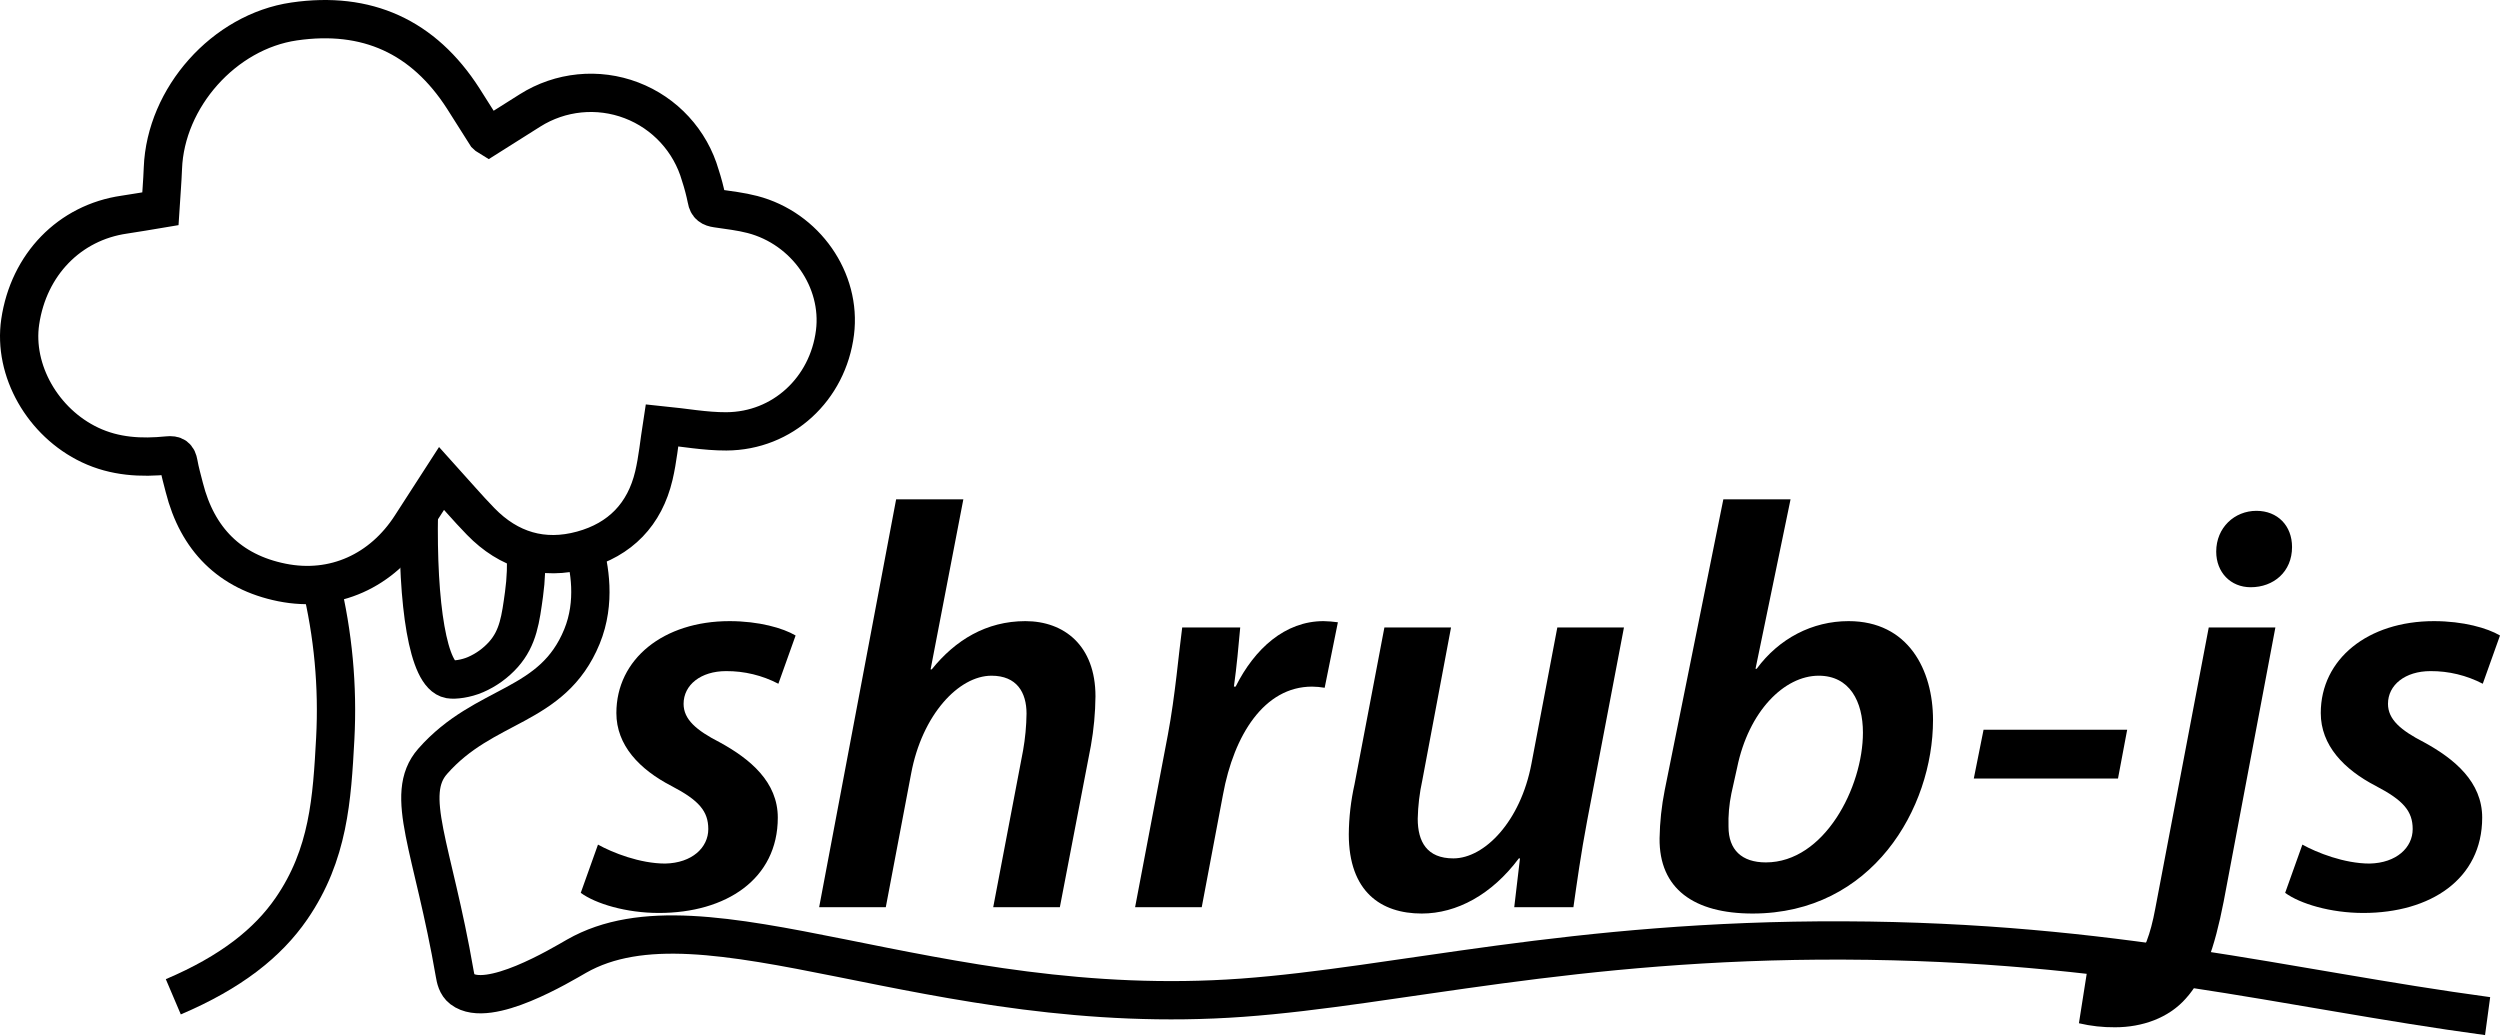
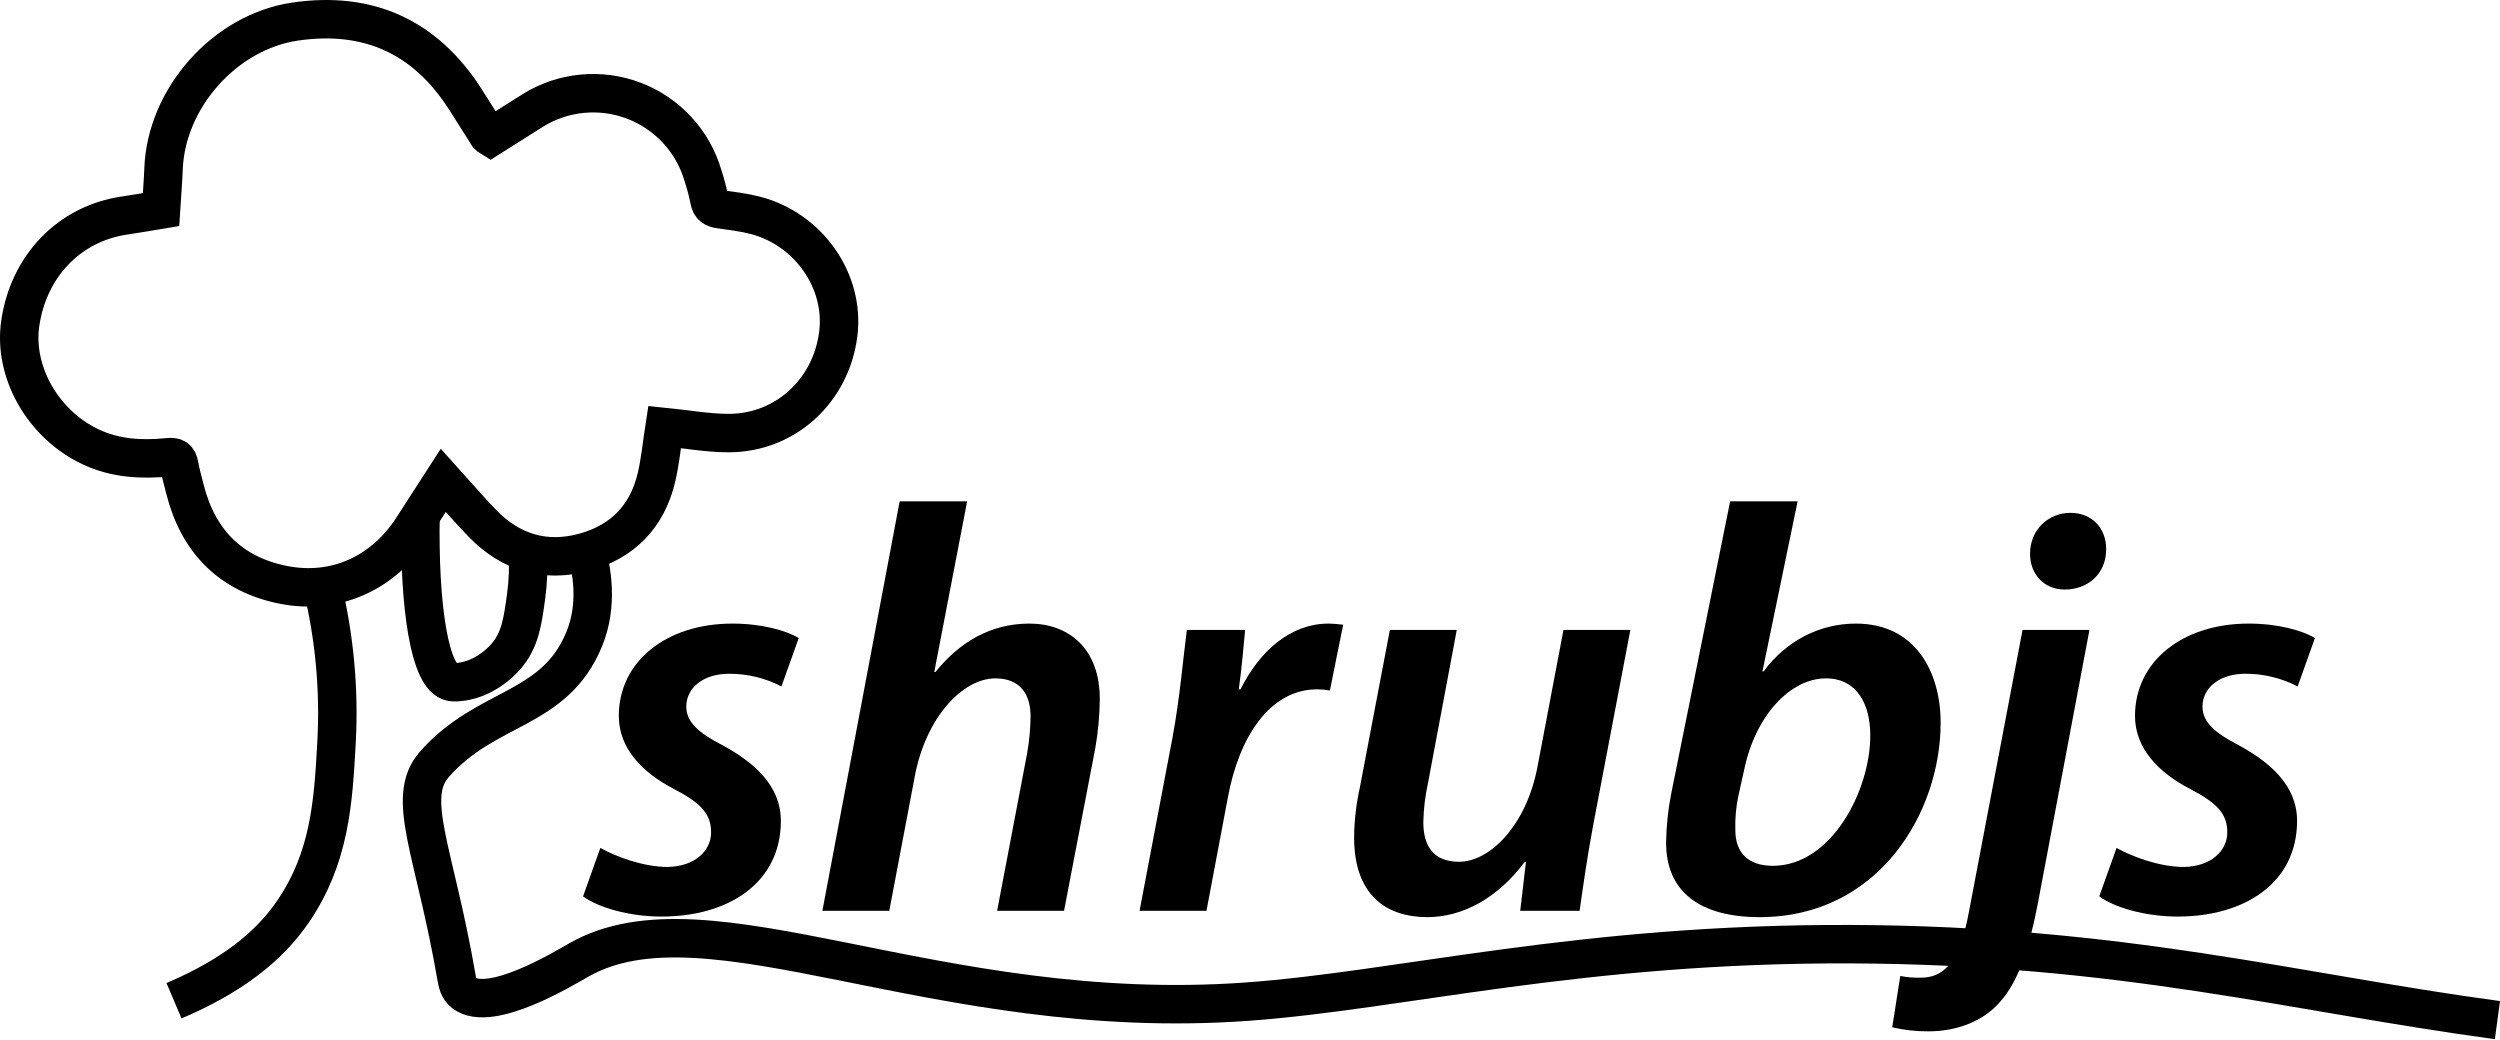
- <svg xmlns="http://www.w3.org/2000/svg" id="Layer_1" data-name="Layer 1" viewBox="0 0 1305.566 540.55">
+ <svg xmlns="http://www.w3.org/2000/svg" id="Layer_1" data-name="Layer 1" viewBox="0 0 1300.434 540.55">
  <defs>
    <style>.cls-1{fill:none;stroke:#000;stroke-miterlimit:10;stroke-width:20px;}</style>
  </defs>
  <path class="cls-1" d="M108.199,544.179c30.185-12.845,49.383-28.14,61.737-46.116,19.389-28.214,21.14-57.242,22.839-88.733a280.634,280.634,0,0,0-7.522-81.022" transform="translate(-17.69513 -23.62879)" />
  <path class="cls-1" d="M1316.79,554.269c-106.293-14.367-195.038-38.961-336.207-39.505S746.647,538.838,666.405,544.658c-162.347,11.774-280.683-59.823-347.599-21.69-7.981,4.548-46.113,27.679-59.817,17.142-2.762-2.124-3.396-5.532-3.82-7.991-11.367-65.906-26.854-93.462-11.538-110.895,27.147-30.898,62.497-27.404,77.973-65.172,7.383-18.019,3.95-36.283.818-47.229" transform="translate(-17.69513 -23.62879)" />
  <path class="cls-1" d="M236.452,290.483c-0.951,49.248,4.858,85.942,16.085,87.891,2.573,0.447,8.442-.241,13.526-2.452a41.789,41.789,0,0,0,14.546-10.516c7.768-8.718,8.982-18.756,10.737-31.465a119.968,119.968,0,0,0,.892-23.589" transform="translate(-17.69513 -23.62879)" />
  <g id="_6nP87N.tif" data-name="6nP87N.tif">
    <path class="cls-1" d="M363.373,245.722c-1.385,8.89-2.195,17.713-4.202,26.255-4.756,20.241-17.603,33.457-37.502,38.906-20.334,5.568-38.24.183-52.947-14.929-6.937-7.128-13.393-14.723-20.423-22.5-5.54,8.581-10.776,16.669-15.989,24.772-15.1,23.47-40.143,35.074-67.417,29.582-27.212-5.479-44.123-22.608-50.944-49.571-1.061-4.192-2.266-8.365-3.005-12.617-0.607-3.493-2.033-4.521-5.682-4.152-13.906,1.407-27.549.692-40.544-5.459-24.668-11.678-40.224-38.921-36.464-64.349,4.424-29.918,25.742-51.822,54.357-55.942,6.234-.898,12.434-2.032,18.839-3.089,0.458-7.254,1.049-14.209,1.313-21.176,1.399-36.859,31.94-71.298,68.543-76.617,37.931-5.512,67.516,7.857,88.303,40.231,4.048,6.304,8.005,12.666,12.021,18.991a6.281,6.281,0,0,0,1.185.927c7.129-4.502,14.406-9.105,21.692-13.696a59.489,59.489,0,0,1,88.916,33.881,110.903,110.903,0,0,1,3.301,12.535c0.549,3.341,2.331,4.289,5.259,4.725,6.249,0.932,12.584,1.633,18.676,3.223,27.775,7.249,46.528,34.258,43.087,61.637-3.71,29.514-27.362,51.478-56.728,51.61C385.955,248.95,374.882,246.874,363.373,245.722Z" transform="translate(-17.69513 -23.62879)" />
  </g>
  <path d="M329.98,464.701c7.501,4.2,21.9,9.9,35.101,9.9,14.101-.3,22.501-8.4,22.501-18,0-9.3-4.801-15-19.201-22.5-16.8-8.7-28.8-21.3-28.8-38.1,0-28.201,24.601-48,59.101-48,15.3,0,27.9,3.6,34.5,7.5l-9,25.2a58.371,58.371,0,0,0-27.3-6.6c-13.2,0-22.2,7.2-22.2,17.1,0,8.1,6.6,13.8,18.9,20.1C409.481,420,423.881,432,423.881,450.601c0,32.1-27,49.8-62.101,49.8-17.101,0-33-4.8-40.801-10.5Z" transform="translate(-17.69513 -23.62879)" />
  <path d="M445.477,497.401l40.2-213.002h35.101l-17.101,88.801h0.601c12.3-15.3,28.5-25.2,48.9-25.2,20.101,0,36.601,12.6,36.601,39.3a155.84,155.84,0,0,1-2.4,25.8l-16.2,84.301H536.378L551.978,415.5a119.438,119.438,0,0,0,1.8-19.2c0-11.1-5.1-19.8-18.3-19.8-17.101,0-36.301,20.4-42,51.301l-13.2,69.601H445.477Z" transform="translate(-17.69513 -23.62879)" />
  <path d="M610.473,497.401l17.101-90.001c3.899-20.7,5.699-42.9,7.5-56.101h30.3c-0.899,9.9-1.8,20.1-3.3,30.9h0.9c9.899-19.8,25.8-34.2,45.9-34.2a63.213,63.213,0,0,1,7.5.6l-6.9,34.201a41.321,41.321,0,0,0-6.6-.6c-24.9,0-40.801,25.2-46.501,56.4l-11.1,58.801H610.473Z" transform="translate(-17.69513 -23.62879)" />
  <path d="M865.77,351.299L846.57,452.101c-3.3,17.4-5.399,32.7-7.199,45.3H808.47l3-25.5h-0.601c-14.1,18.9-32.4,28.8-50.7,28.8-21.3,0-38.101-11.4-38.101-41.4a124.428,124.428,0,0,1,3-26.1l15.601-81.901h34.8l-15,79.801a103.993,103.993,0,0,0-2.399,20.1c0,12,4.8,20.7,18.6,20.7,16.2,0,35.101-19.2,40.801-49.5l13.5-71.101H865.77Z" transform="translate(-17.69513 -23.62879)" />
  <path d="M952.769,284.399l-18.301,88.5h0.601c11.7-15.9,29.1-24.9,48-24.9,31.2,0,44.101,25.5,44.101,51.601,0,46.2-31.801,101.101-94.201,101.101-30.6,0-48.9-12.9-48.601-39.3a140.833,140.833,0,0,1,2.7-25.2L917.668,284.399H952.769ZM921.869,438.001a75.094,75.094,0,0,0-1.5,17.4c0,12,6.899,18.6,19.5,18.6,30.601,0,50.7-39.3,50.7-67.801,0-16.2-6.899-29.7-23.1-29.7-18.001,0-36.601,18.6-42.601,48Z" transform="translate(-17.69513 -23.62879)" />
-   <path d="M1128.566,404.7l-4.8,25.5h-75.301l5.1-25.5h75.001Z" transform="translate(-17.69513 -23.62879)" />
-   <path d="M1205.962,351.299l-27.001,143.102c-4.8,24.6-10.5,40.5-19.8,50.7-9,10.2-22.801,15-36.9,15a79.385,79.385,0,0,1-18.9-2.1l4.2-26.7a48.68,48.68,0,0,0,10.5.899c11.101,0,20.101-6.3,25.2-34.2l27.9-146.701h34.801Zm-30.9-39.6c0-12.601,9.6-21.3,21-21.3,11.1,0,18.6,7.8,18.6,18.9,0,12.9-9.6,21-21.6,21C1182.562,330.299,1175.062,322.499,1175.062,311.699Z" transform="translate(-17.69513 -23.62879)" />
-   <path d="M1220.06,464.701c7.501,4.2,21.9,9.9,35.101,9.9,14.101-.3,22.501-8.4,22.501-18,0-9.3-4.801-15-19.201-22.5-16.8-8.7-28.8-21.3-28.8-38.1,0-28.201,24.601-48,59.101-48,15.3,0,27.9,3.6,34.5,7.5l-9,25.2a58.371,58.371,0,0,0-27.3-6.6c-13.2,0-22.2,7.2-22.2,17.1,0,8.1,6.6,13.8,18.9,20.1C1299.561,420,1313.961,432,1313.961,450.601c0,32.1-27,49.8-62.101,49.8-17.101,0-33-4.8-40.801-10.5Z" transform="translate(-17.69513 -23.62879)" />
+   <path d="M1104.573,351.299l-27.001,143.102c-4.8,24.6-10.5,40.5-19.8,50.7-9,10.2-22.801,15-36.9,15a79.385,79.385,0,0,1-18.9-2.1l4.2-26.7a48.68,48.68,0,0,0,10.5.899c11.101,0,20.101-6.3,25.2-34.2L1069.772,351.299h34.801Zm-30.9-39.6c0-12.601,9.6-21.3,21-21.3,11.1,0,18.6,7.8,18.6,18.9,0,12.9-9.6,21-21.6,21C1081.172,330.299,1073.672,322.499,1073.672,311.699Z" transform="translate(-17.69513 -23.62879)" />
+   <path d="M1118.671,464.701c7.5,4.2,21.899,9.9,35.1,9.9,14.101-.3,22.5-8.4,22.5-18,0-9.3-4.8-15-19.199-22.5C1140.271,425.4,1128.271,412.8,1128.271,396c0-28.201,24.601-48,59.101-48,15.3,0,27.9,3.6,34.5,7.5l-9,25.2a58.371,58.371,0,0,0-27.3-6.6c-13.2,0-22.2,7.2-22.2,17.1,0,8.1,6.6,13.8,18.9,20.1,15.899,8.7,30.3,20.7,30.3,39.301,0,32.1-27,49.8-62.101,49.8-17.101,0-33-4.8-40.801-10.5Z" transform="translate(-17.69513 -23.62879)" />
</svg>
